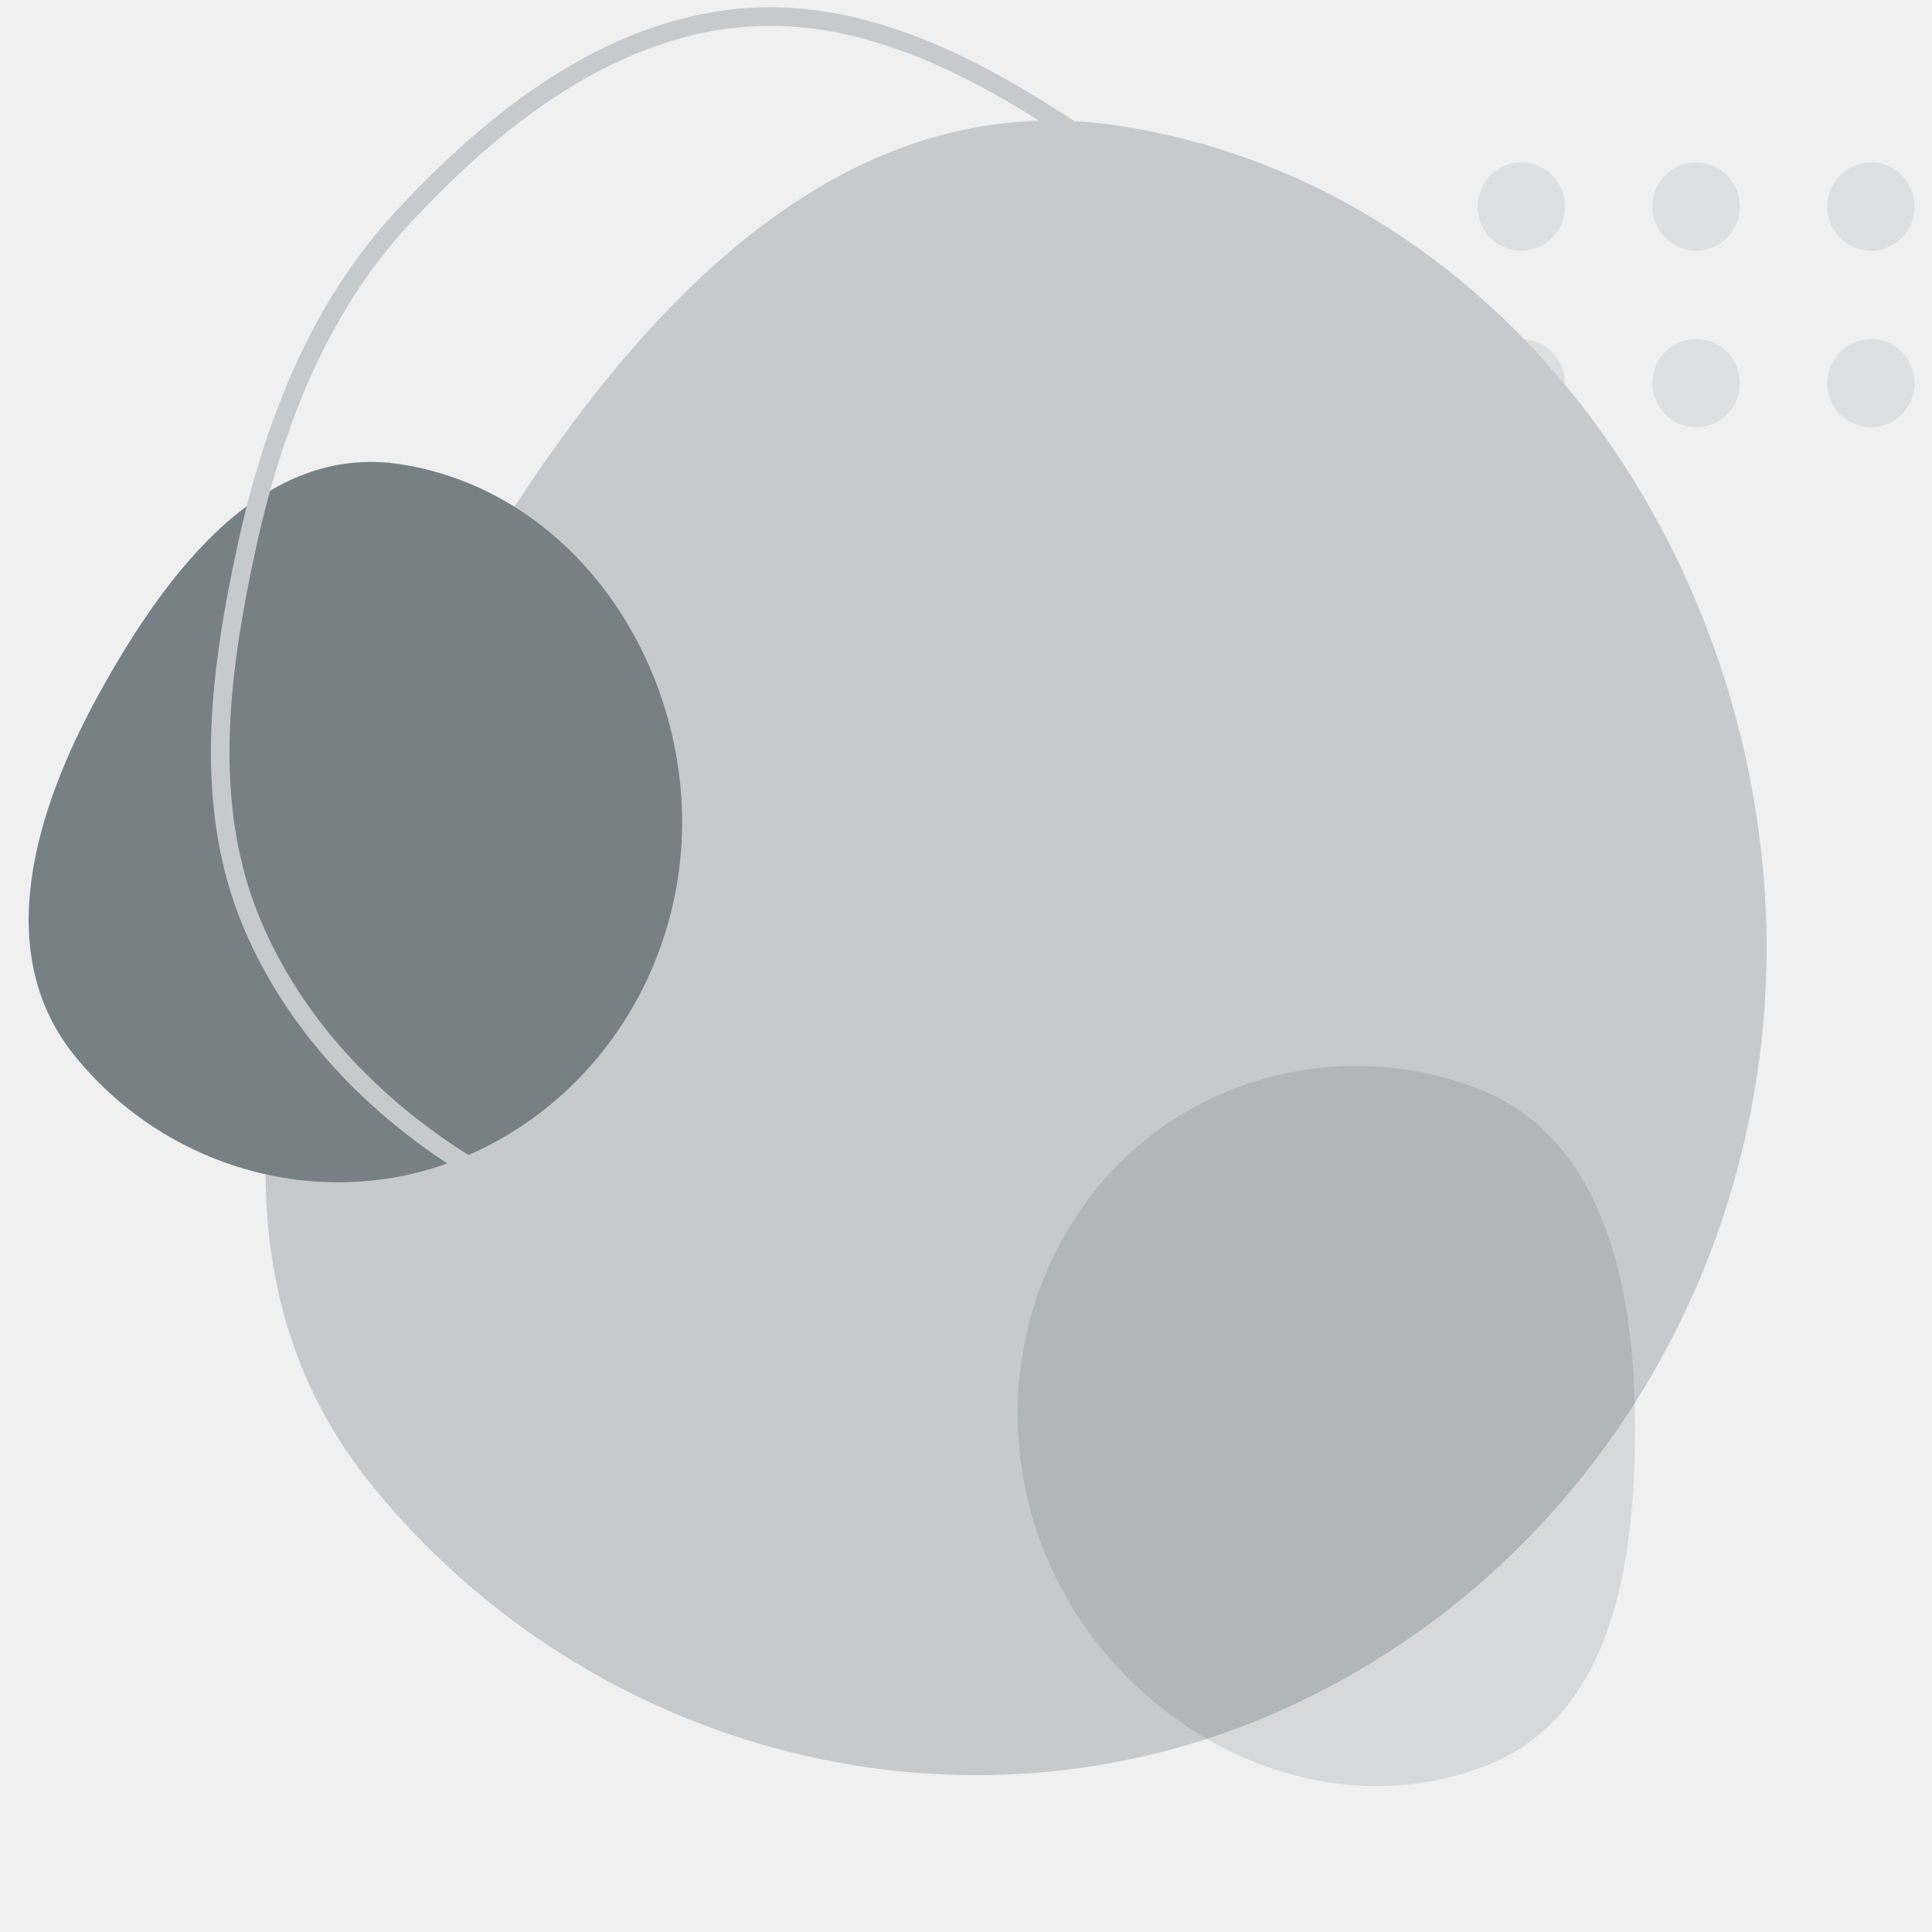
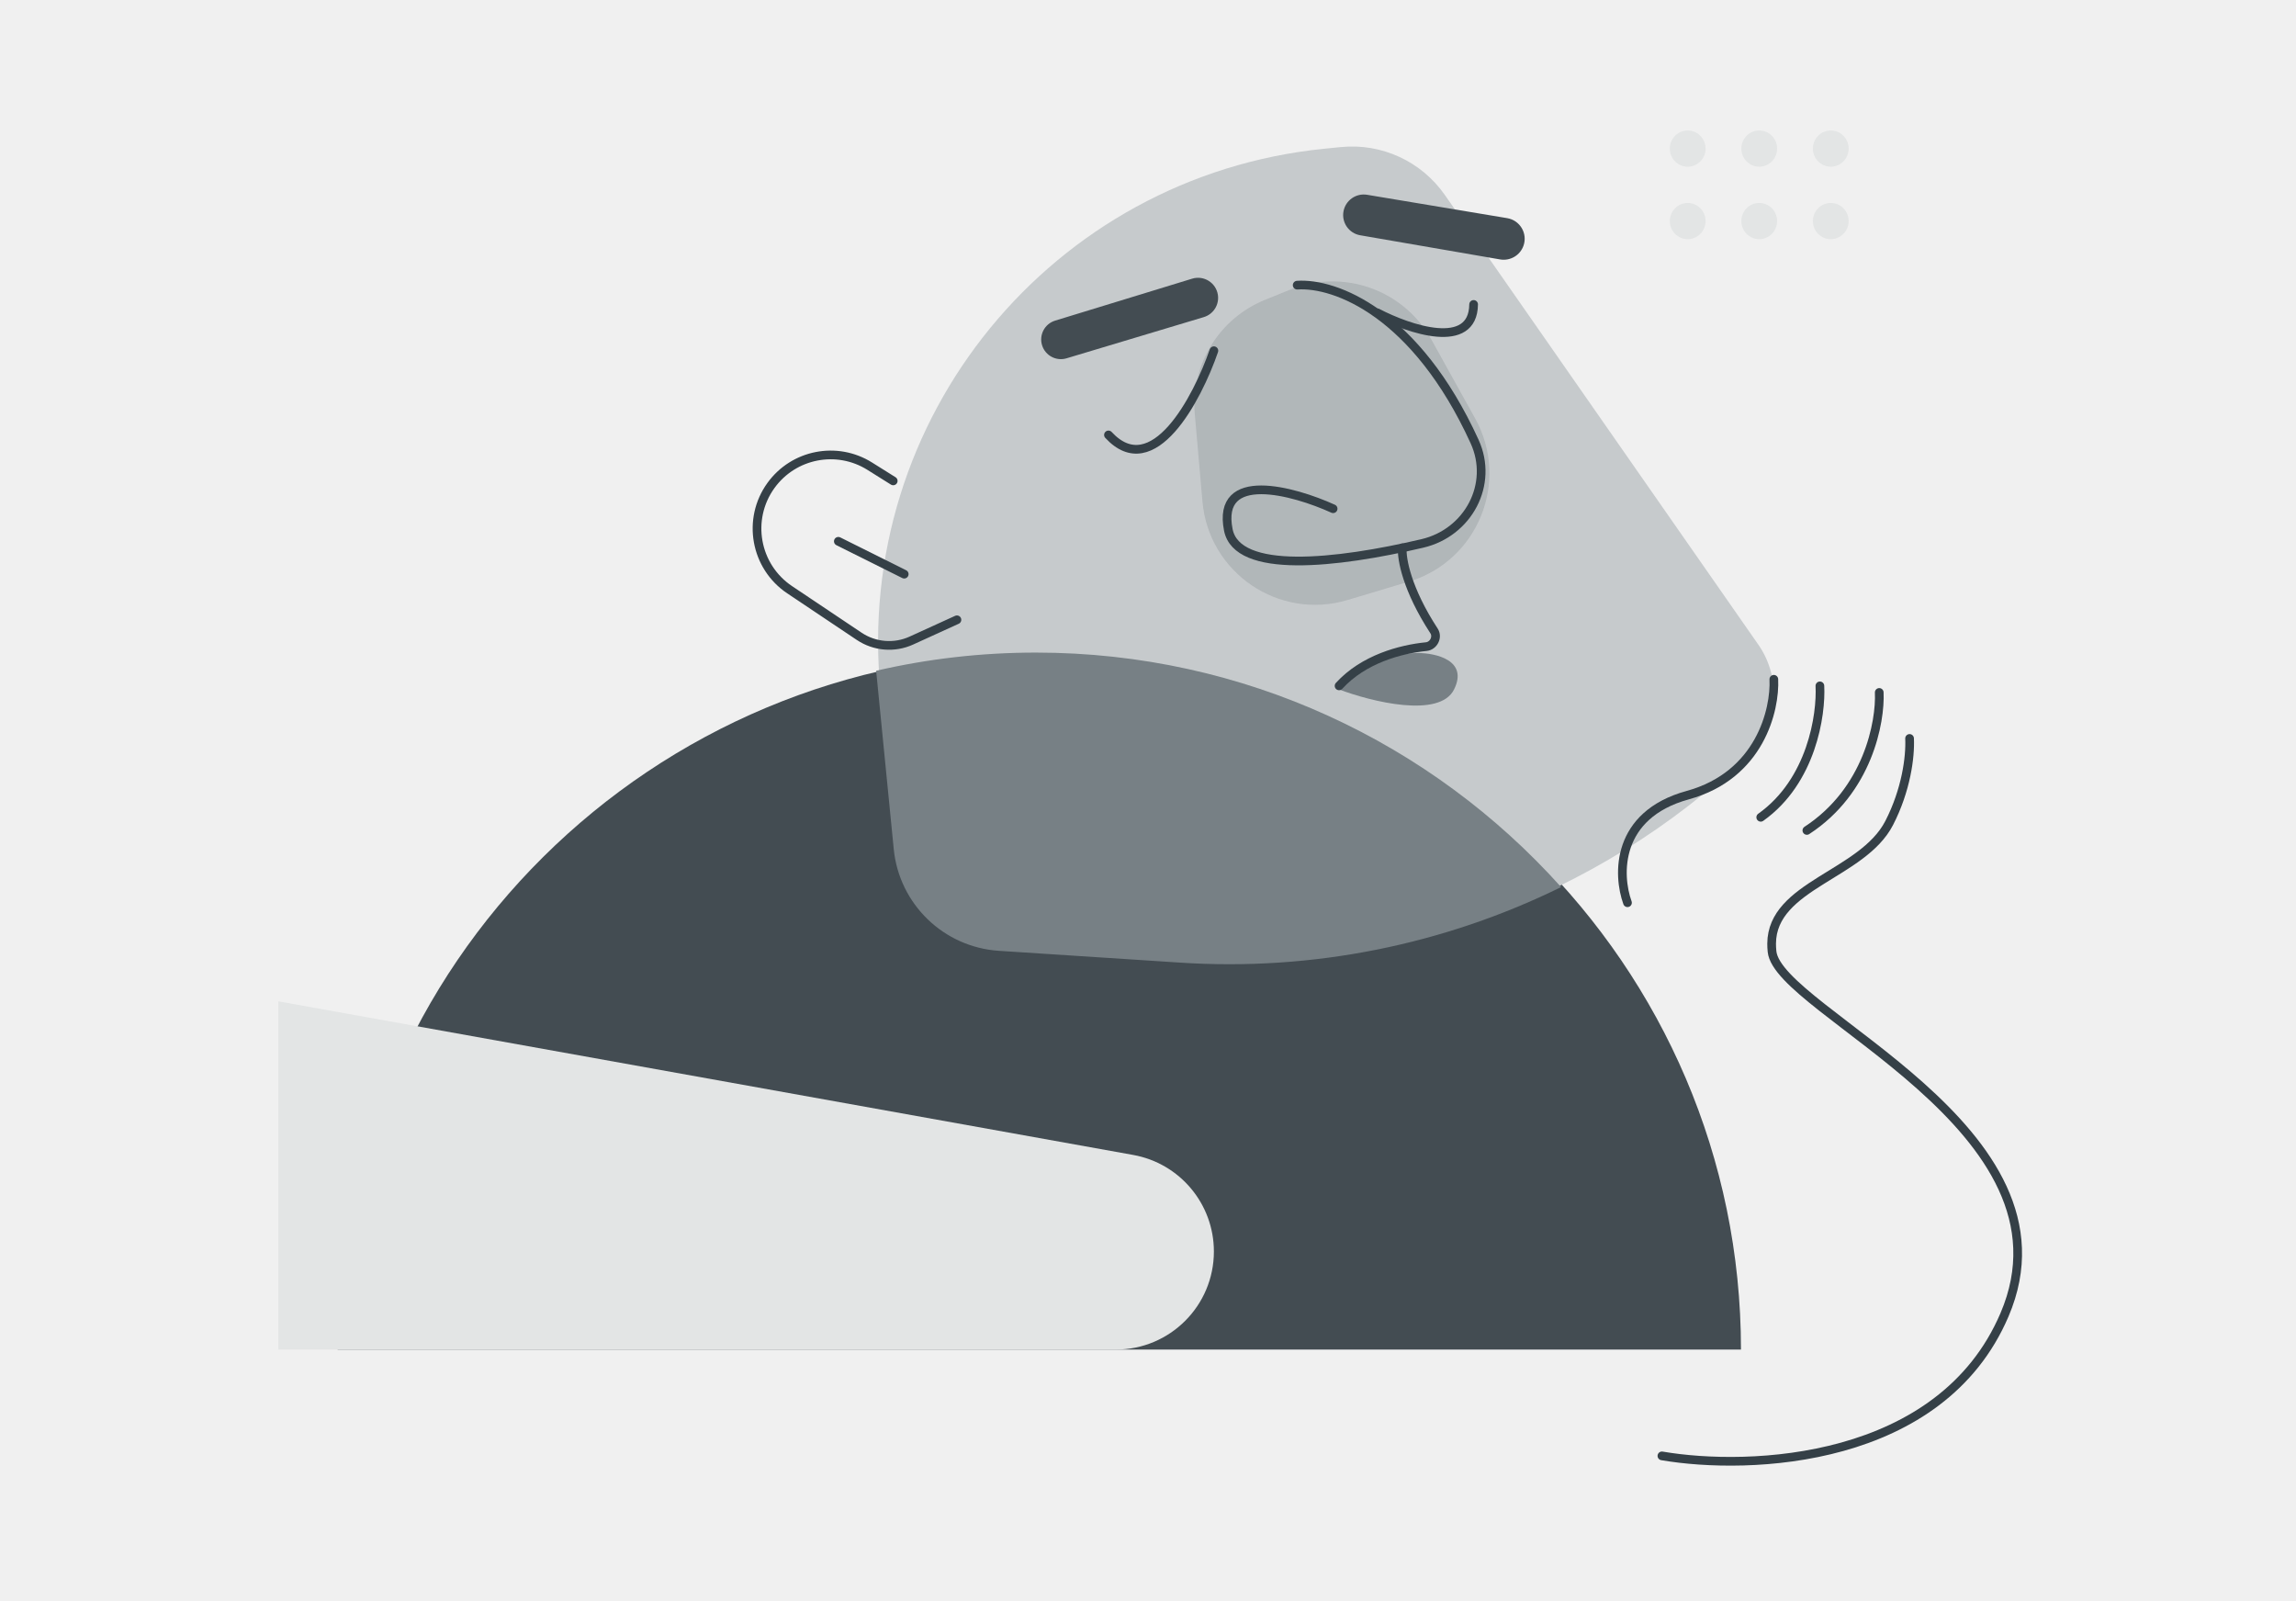
- <svg xmlns="http://www.w3.org/2000/svg" width="104" height="104" viewBox="0 0 104 104" fill="none">
-   <g clip-path="url(#clip0_346_79575)">
-     <path fill-rule="evenodd" clip-rule="evenodd" d="M23.005 35.141C31.378 19.941 43.373 4.15 60.285 6.777C79.306 9.732 92.867 26.89 94.857 46.303C96.831 65.558 86.534 84.178 69.025 92.04C51.954 99.706 31.765 94.479 19.989 79.92C9.681 67.174 15.031 49.613 23.005 35.141Z" fill="#C6CACC" />
-     <path fill-rule="evenodd" clip-rule="evenodd" d="M5.334 37.34C8.979 30.723 14.201 23.847 21.564 24.991C29.845 26.278 35.749 33.748 36.615 42.199C37.475 50.582 32.992 58.689 25.369 62.111C17.937 65.449 9.147 63.173 4.021 56.835C-0.467 51.286 1.862 43.641 5.334 37.34Z" fill="#778085" />
-     <path fill-rule="evenodd" clip-rule="evenodd" d="M59.526 8.286C65.017 12.113 68.949 17.439 72.08 23.386C75.435 29.759 79.088 36.459 78.119 43.602C77.117 50.99 72.765 57.778 66.816 62.193C61.168 66.384 53.819 66.492 46.811 66.836C40.198 67.162 33.514 67.168 27.615 64.122C21.503 60.965 16.198 56.036 13.537 49.651C10.906 43.341 11.798 36.313 13.238 29.631C14.671 22.982 17.114 16.621 21.725 11.662C26.643 6.371 32.73 1.598 39.895 0.958C47.014 0.322 53.639 4.184 59.526 8.286Z" stroke="#C6CACC" />
-     <g opacity="0.45">
-       <ellipse cx="100.712" cy="20.624" rx="2.352" ry="2.376" fill="#C6CACC" />
-       <ellipse cx="100.712" cy="11.119" rx="2.352" ry="2.376" fill="#C6CACC" />
-       <ellipse cx="91.303" cy="20.624" rx="2.352" ry="2.376" fill="#C6CACC" />
-       <ellipse cx="91.303" cy="11.119" rx="2.352" ry="2.376" fill="#C6CACC" />
-       <ellipse cx="81.894" cy="20.624" rx="2.352" ry="2.376" fill="#C6CACC" />
-       <ellipse cx="81.894" cy="11.119" rx="2.352" ry="2.376" fill="#C6CACC" />
-     </g>
-     <g style="mix-blend-mode:multiply" opacity="0.2">
-       <path fill-rule="evenodd" clip-rule="evenodd" d="M88.011 76.195C88.095 83.767 86.937 92.353 79.983 95.05C72.161 98.083 63.366 94.556 58.463 87.652C53.601 80.804 53.512 71.519 58.45 64.727C63.264 58.105 72.013 55.675 79.577 58.61C86.199 61.178 87.93 68.984 88.011 76.195Z" fill="#778085" />
-     </g>
+ <svg xmlns="http://www.w3.org/2000/svg" width="264" height="184" viewBox="0 0 264 184" fill="none">
+   <ellipse cx="194.056" cy="17.082" rx="2.056" ry="2.083" transform="rotate(-180 194.056 17.0822)" fill="#E3E5E5" />
+   <ellipse cx="194.056" cy="25.415" rx="2.056" ry="2.083" transform="rotate(-180 194.056 25.4152)" fill="#E3E5E5" />
+   <ellipse cx="202.281" cy="17.082" rx="2.056" ry="2.083" transform="rotate(-180 202.281 17.0822)" fill="#E3E5E5" />
+   <ellipse cx="202.281" cy="25.415" rx="2.056" ry="2.083" transform="rotate(-180 202.281 25.4152)" fill="#E3E5E5" />
+   <ellipse cx="210.507" cy="17.082" rx="2.056" ry="2.083" transform="rotate(-180 210.507 17.0821)" fill="#E3E5E5" />
+   <ellipse cx="210.507" cy="25.415" rx="2.056" ry="2.083" transform="rotate(-180 210.507 25.4152)" fill="#E3E5E5" />
+   <path d="M119.5 75.074C74.941 75.074 38.818 110.929 38.818 155.157H200.182C200.182 110.929 164.06 75.074 119.5 75.074Z" fill="#434C52" />
+   <path d="M154.16 16.91L152.257 17.101C120.972 20.252 98.147 48.143 101.246 79.433L103.023 97.365C103.65 103.697 108.768 108.645 115.118 109.056L135.96 110.408C159.947 111.963 183.492 103.419 200.899 86.841C204.409 83.498 204.953 78.094 202.181 74.118L166.127 22.409C163.43 18.542 158.851 16.437 154.16 16.91Z" fill="#C6CACC" />
+   <path fill-rule="evenodd" clip-rule="evenodd" d="M179.502 101.984C164.651 85.435 143.097 75.025 119.112 75.025C112.794 75.025 106.645 75.747 100.742 77.114L102.765 97.616C103.389 103.949 108.507 108.898 114.857 109.312L135.726 110.671C150.979 111.664 166.055 108.593 179.502 101.984Z" fill="#778085" />
+   <g style="mix-blend-mode:multiply" opacity="0.2">
+     <path d="M148.34 33.303L145.459 34.47C140.163 36.613 136.887 41.964 137.386 47.656L138.264 57.663C138.984 65.869 147.057 71.345 154.947 68.979L161.982 66.871C169.932 64.487 173.643 55.365 169.615 48.109L164.584 39.044C161.396 33.303 154.427 30.84 148.34 33.303Z" fill="#778085" />
  </g>
-   <defs>
-     <clipPath id="clip0_346_79575">
-       <rect width="104" height="104" fill="white" />
-     </clipPath>
-   </defs>
+   <path d="M149.153 32.782C153.53 32.487 162.802 35.984 169.552 50.757C171.801 55.68 168.817 61.242 163.547 62.476C153.647 64.795 142.254 66.059 141.235 60.918C139.858 53.971 148.694 56.402 153.285 58.486" stroke="#354047" stroke-linecap="round" />
+   <path d="M167.19 79.266C168.86 75.913 165.103 75.074 163.015 75.074C158.84 75.074 155.245 77.869 153.97 79.266C157.681 80.664 165.52 82.62 167.19 79.266Z" fill="#778085" />
+   <path d="M122.634 41.194L138.416 36.457C139.516 36.127 140.206 35.038 140.036 33.903C139.826 32.508 138.426 31.625 137.077 32.038L121.321 36.861C120.112 37.231 119.44 38.52 119.83 39.723C120.209 40.895 121.455 41.548 122.634 41.194Z" fill="#434C52" />
+   <path d="M156.399 27.048L172.486 29.826C173.649 30.026 174.788 29.357 175.177 28.244C175.669 26.836 174.774 25.326 173.301 25.08L157.198 22.393C155.921 22.18 154.708 23.032 154.477 24.305C154.244 25.594 155.106 26.825 156.399 27.048Z" fill="#434C52" />
+   <path d="M161.243 62.985C161.139 64.248 161.776 67.771 164.893 72.543C165.353 73.248 164.833 74.256 163.996 74.339C161.053 74.631 156.785 75.764 153.97 78.851" stroke="#354047" stroke-linecap="round" />
+   <path d="M139.575 40.321C137.667 45.853 132.572 55.534 127.454 50.002" stroke="#354047" stroke-linecap="round" />
+   <path d="M158.374 35.963C162.037 37.875 169.377 40.359 169.44 34.999" stroke="#354047" stroke-linecap="round" />
+   <path d="M102.704 55.287L100.003 53.595C96.223 51.227 91.255 52.198 88.645 55.815V55.815C85.842 59.7 86.819 65.136 90.799 67.802L98.794 73.156C100.574 74.347 102.844 74.532 104.793 73.643L110.031 71.255" stroke="#354047" stroke-linecap="round" />
+   <path d="M96.394 62.231L103.969 66.008" stroke="#354047" stroke-linecap="round" />
+   <path d="M32 115.116L130.292 132.778C135.665 133.743 139.576 138.419 139.576 143.878V143.878C139.576 150.107 134.526 155.157 128.297 155.157H32V115.116Z" fill="#E3E5E5" />
+   <path d="M187.132 103.782C185.977 100.611 185.746 93.698 194.061 91.414C202.376 89.131 204.125 81.584 203.96 78.095" stroke="#354047" stroke-linecap="round" />
+   <path d="M209.256 78.851C209.43 82.156 208.314 89.806 202.454 93.961" stroke="#354047" stroke-linecap="round" />
+   <path d="M216.08 79.607C216.235 82.985 214.786 90.889 207.758 95.472" stroke="#354047" stroke-linecap="round" />
+   <path d="M219.568 84.895C219.667 87.031 219.17 90.832 217.222 94.619C214.149 100.59 203.751 101.758 203.707 108.474C203.705 108.769 203.72 109.077 203.753 109.398C204.456 116.3 239.628 129.76 230.483 151.157C223.168 168.275 201.173 169.103 191.091 167.377" stroke="#354047" stroke-linecap="round" />
</svg>
